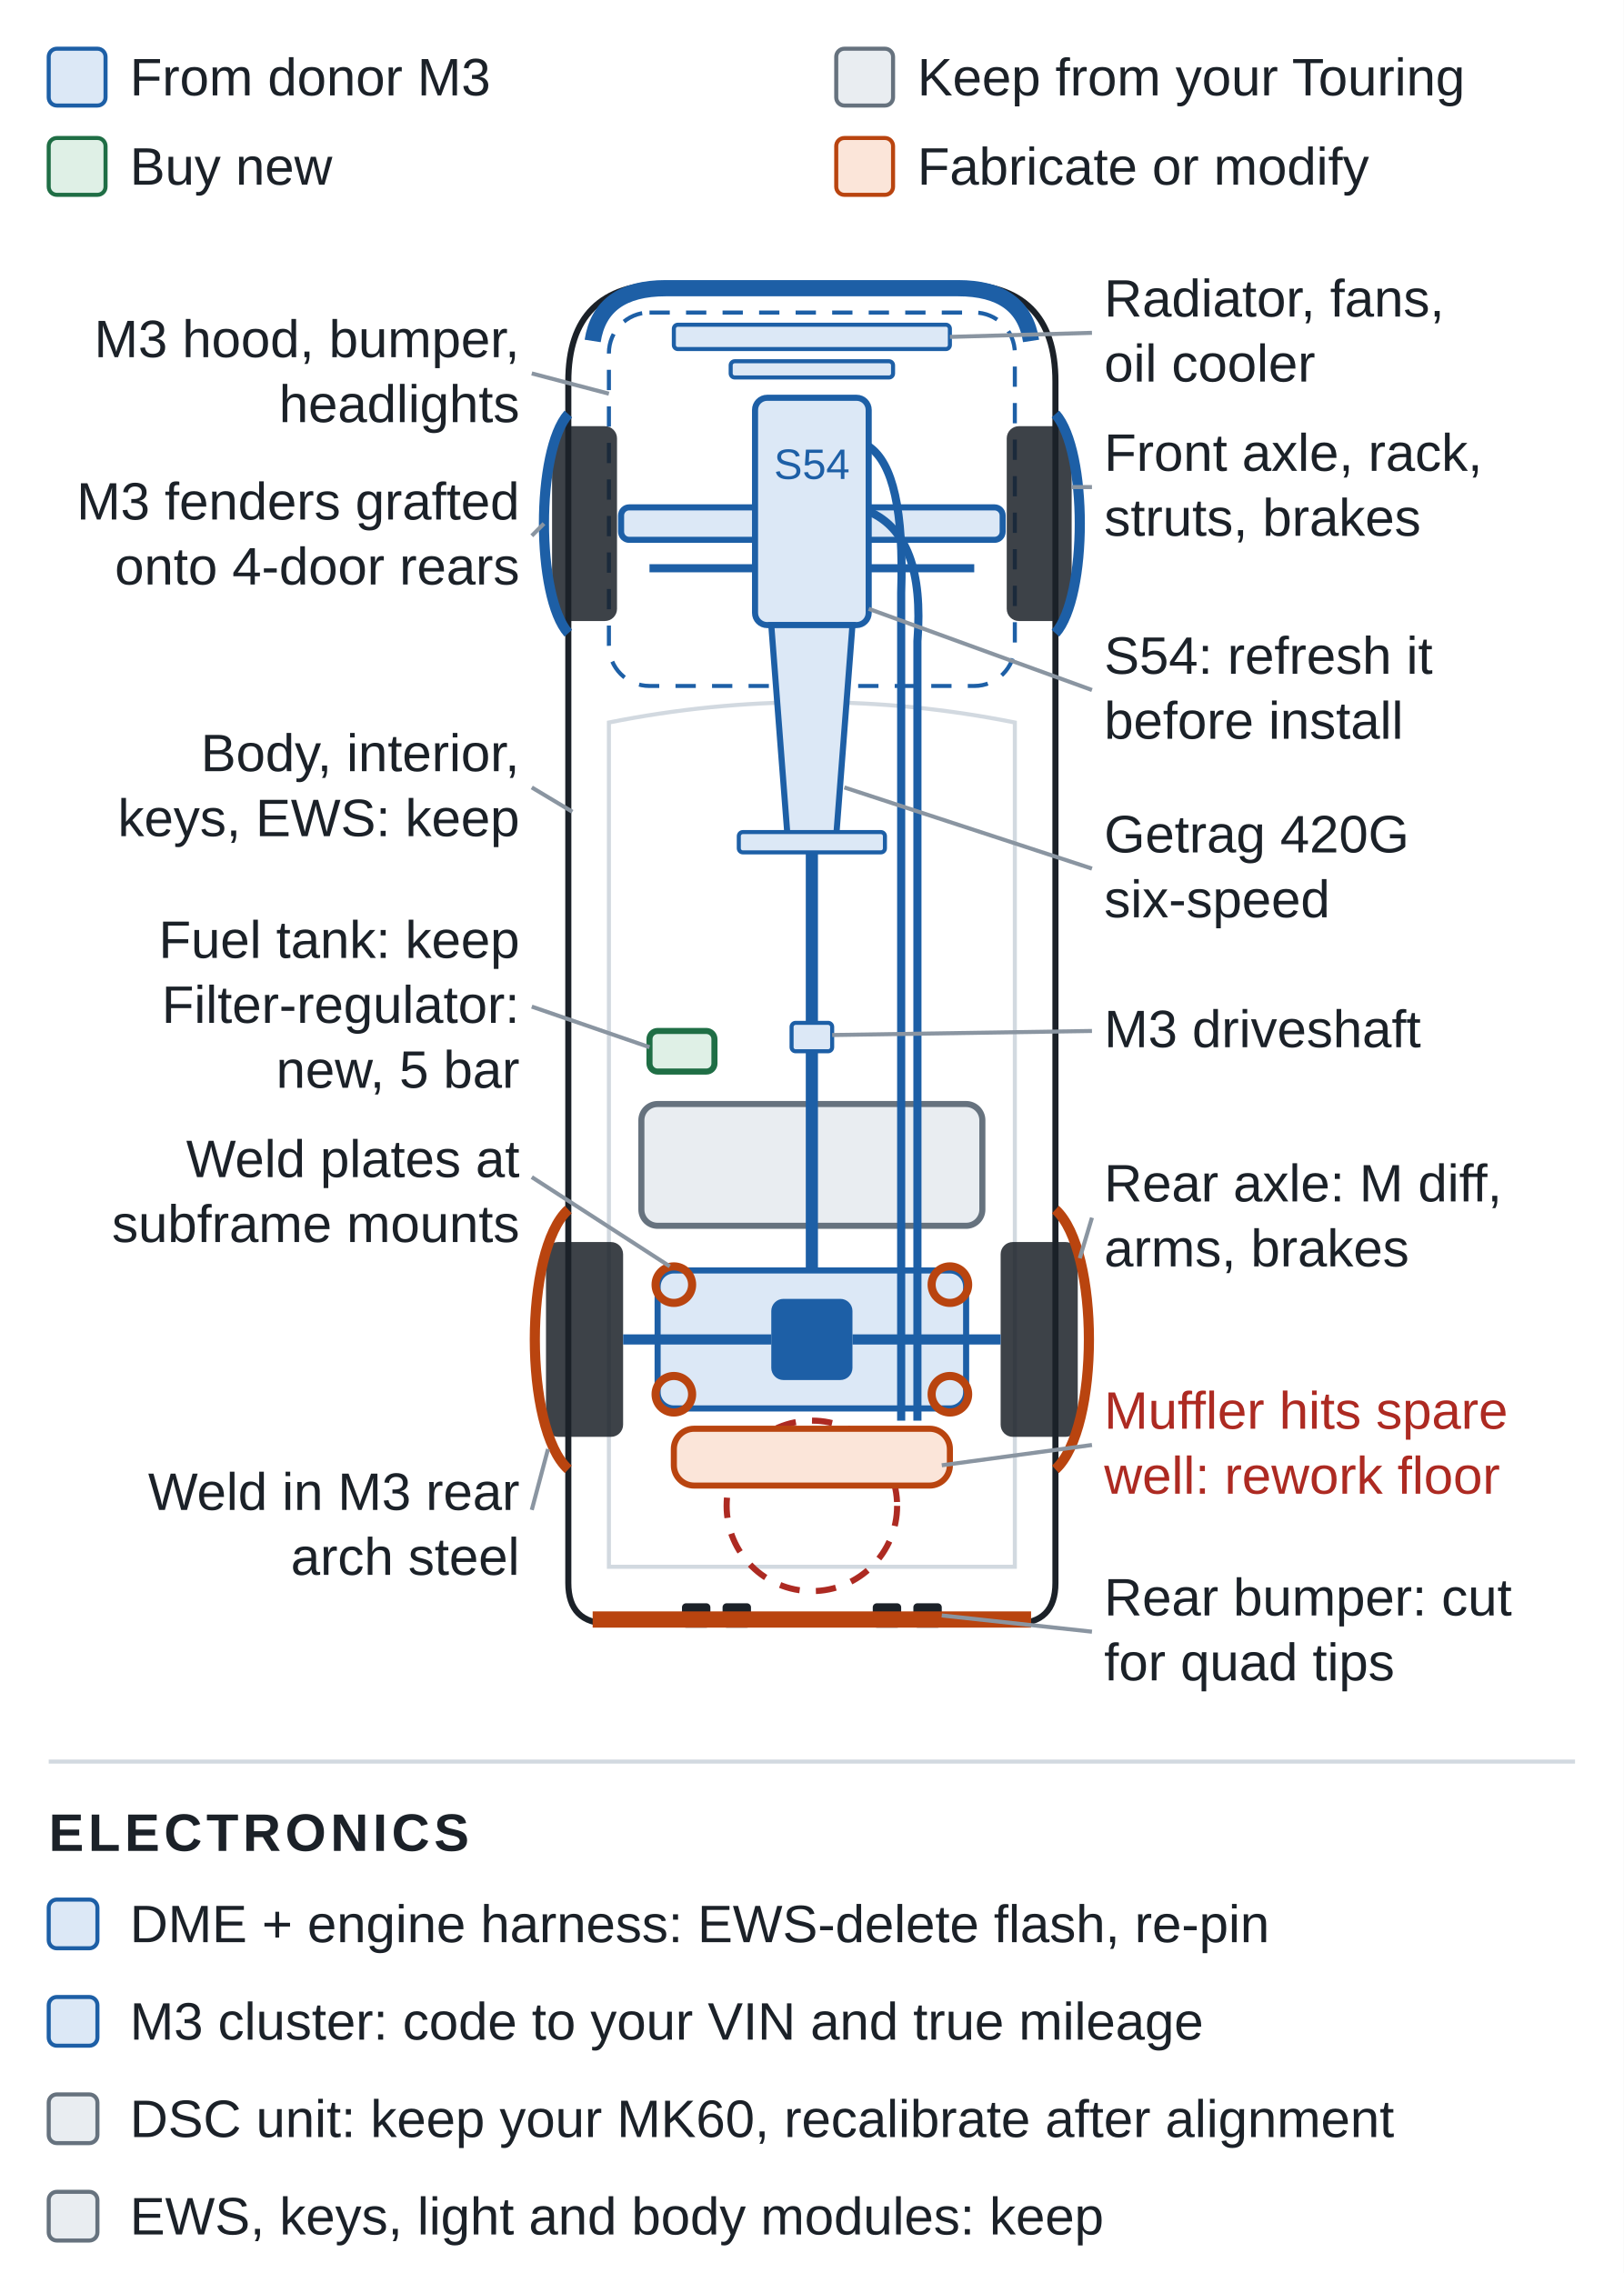
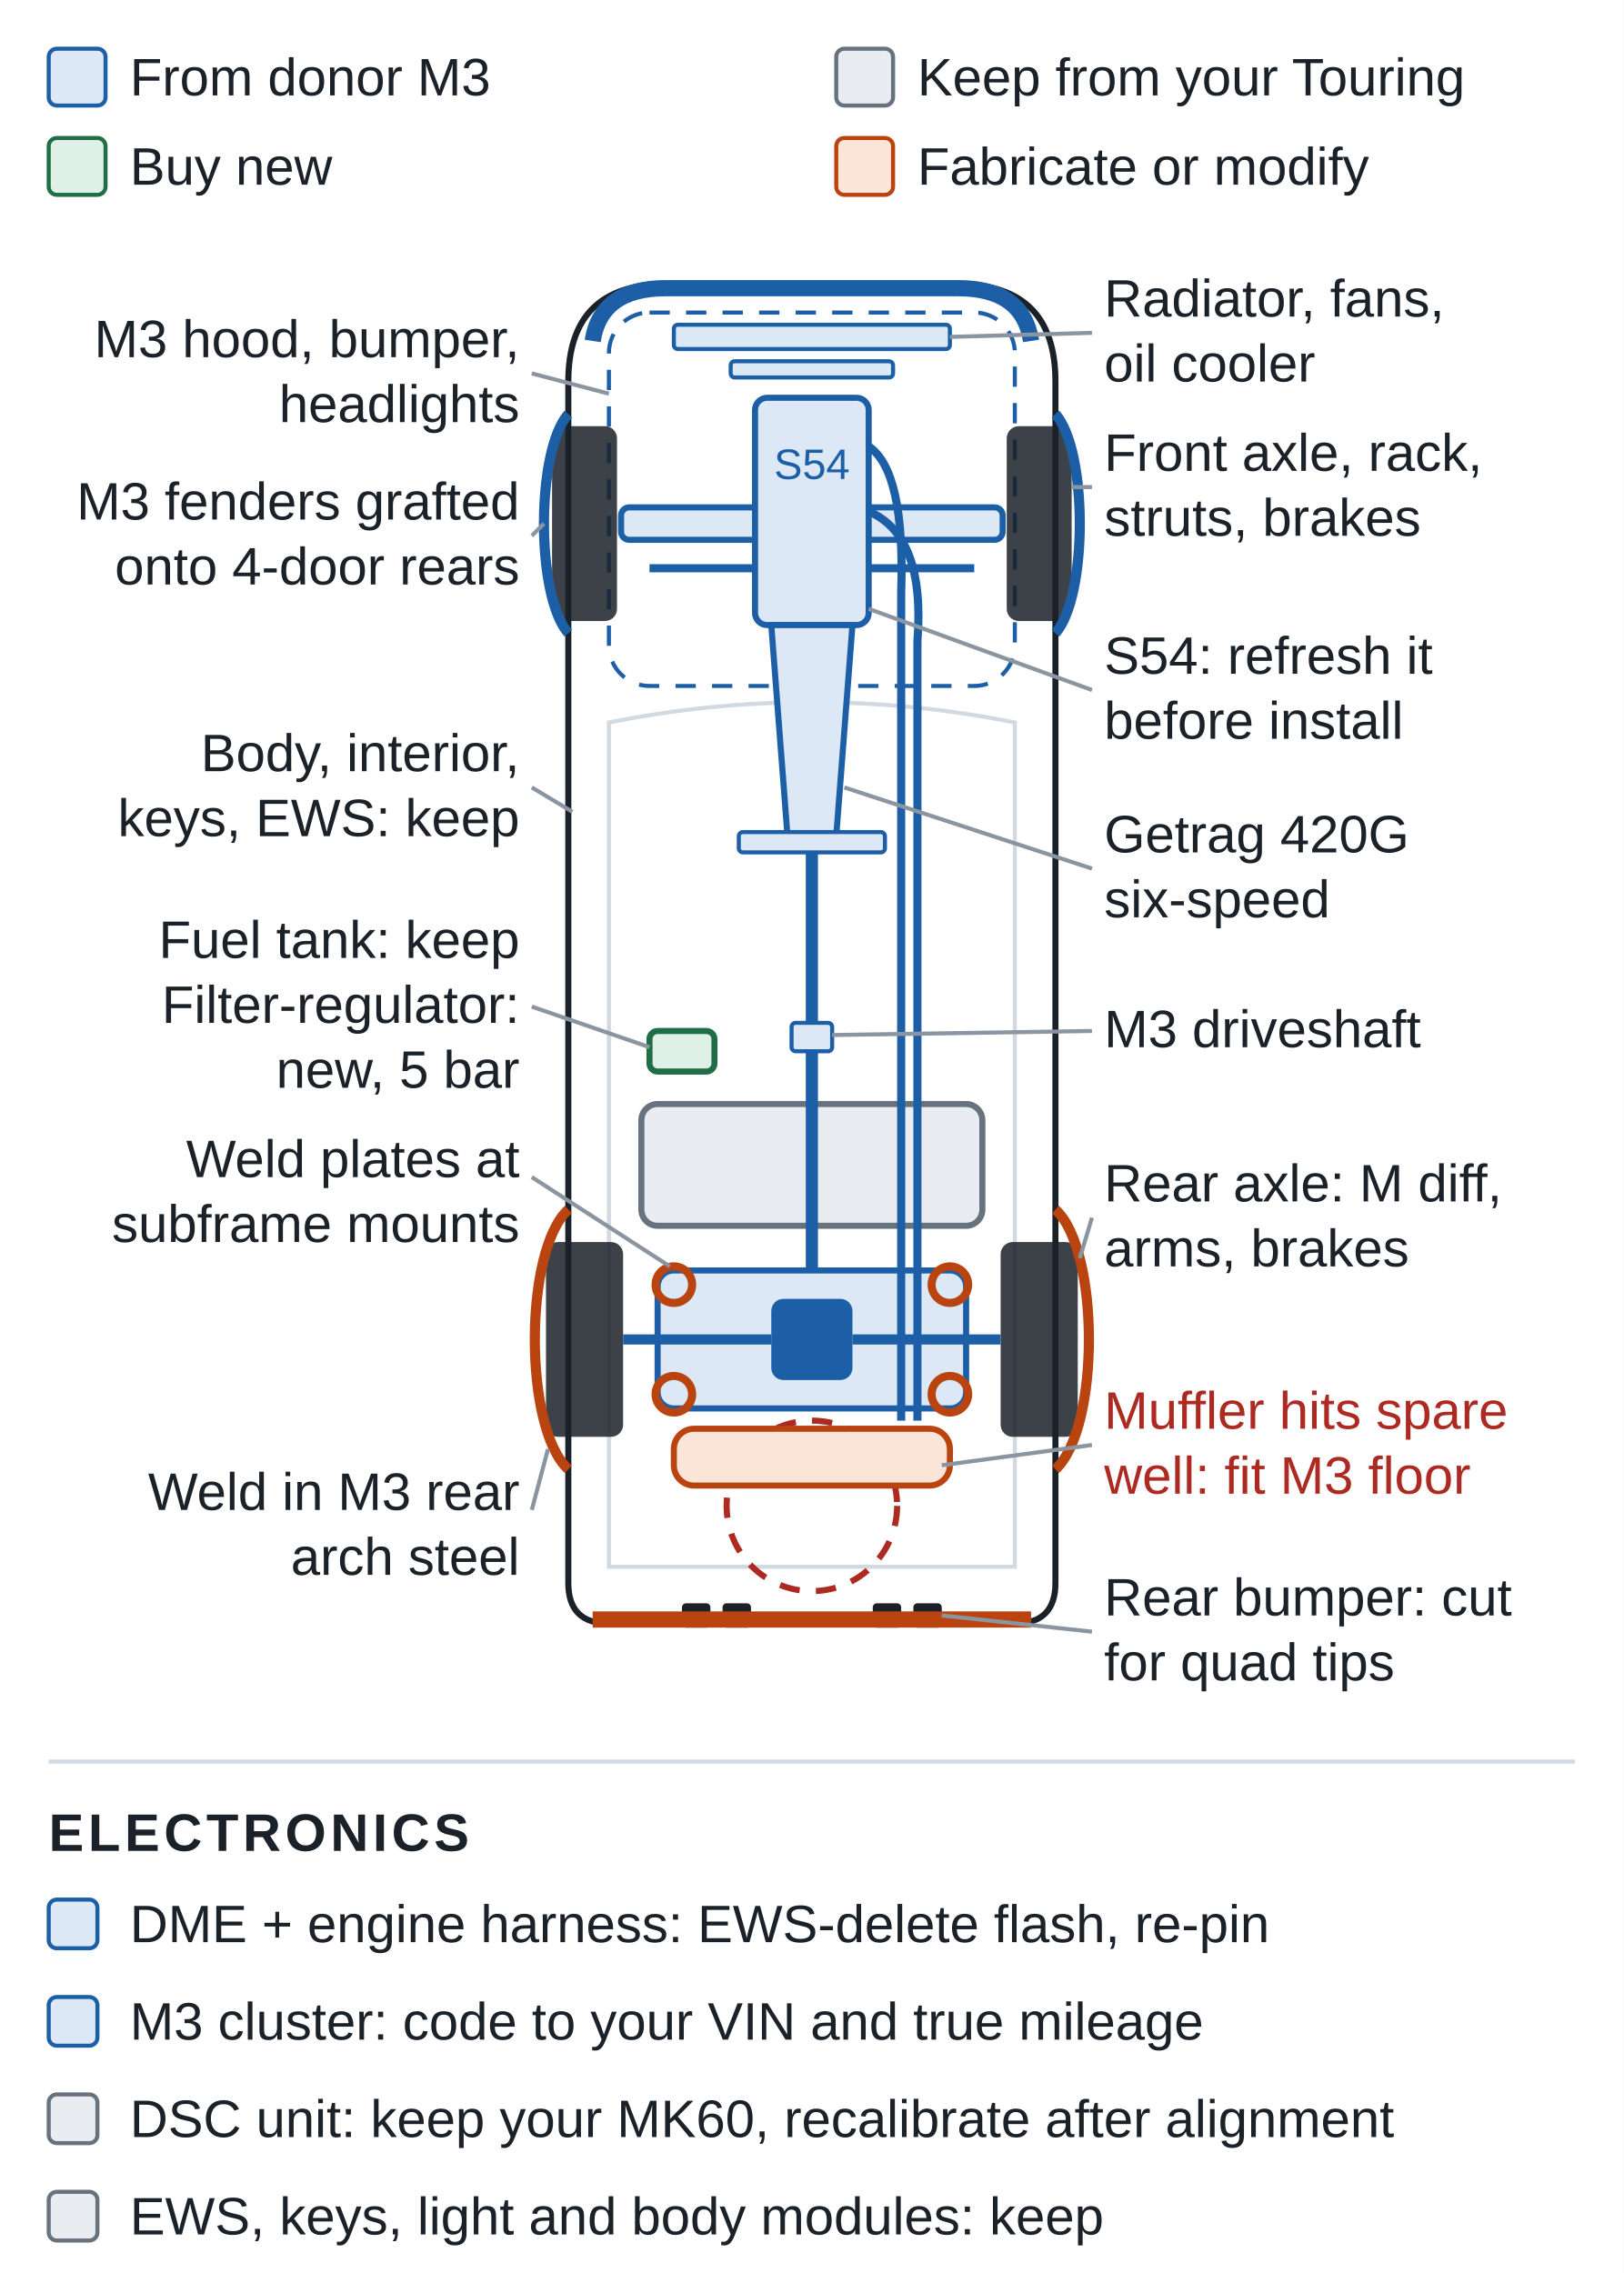
- <svg xmlns="http://www.w3.org/2000/svg" viewBox="0 0 400 560" role="img" aria-label="Top view of the Touring showing part origins: engine, gearbox, both axles, driveshaft, cooling and front panels come from the donor M3; body, interior, fuel tank, immobilizer and DSC unit stay; the fuel filter-regulator is new; rear arches, subframe mounts, floor and rear bumper are fabricated or modified. The M3 rear wheels sit outside the Touring's body line." color="#1b2128">
+ <svg xmlns="http://www.w3.org/2000/svg" viewBox="0 0 400 560" role="img" aria-label="Top view of the Touring showing part origins: engine, gearbox, both axles, driveshaft, cooling and front panels come from the donor M3; body, interior, fuel tank, immobilizer and DSC unit stay; the fuel filter-regulator is new; rear arches, subframe mounts and rear bumper are fabricated or modified, and the spare-wheel well is replaced by a new BMW M3 trunk floor, or the donor M3's floor, so the M3 muffler fits. The M3 rear wheels sit outside the Touring's body line." color="#1b2128">
  <style>
svg{color:#1b2128;font-family:"IBM Plex Sans",Arial,Helvetica,sans-serif}
text{fill:currentColor}
.t{font-size:13px}.t-sm{font-size:11.5px;fill:#55606c}.t-xs{font-size:10.5px;fill:#55606c}
.t-b{font-weight:600}.t-h{font-size:13px;font-weight:700;letter-spacing:.08em}
.t-mono{font-family:"IBM Plex Mono",Menlo,monospace}
.ln{stroke:currentColor;fill:none;stroke-width:1.5}.ln-thin{stroke:#8a95a1;fill:none;stroke-width:1}.ln-faint{stroke:#d2d9e0;fill:none;stroke-width:1}
.dash{stroke-dasharray:5 4}.fill-fg{fill:currentColor}.fill-bg{fill:#fff}
.shape{fill:#fff;stroke:currentColor;stroke-width:1.5}.panel{fill:#eef2f6;stroke:#d2d9e0}
.donor{fill:#dce8f6;stroke:#1d5fa6}.new{fill:#dff0e6;stroke:#1f6e45}.fab{fill:#fbe5d9;stroke:#b9440f}.keep{fill:#e9edf1;stroke:#66727e}
.donor-s{stroke:#1d5fa6;fill:none}.new-s{stroke:#1f6e45;fill:none}.fab-s{stroke:#b9440f;fill:none}.keep-s{stroke:#66727e;fill:none}.crit-s{stroke:#ad2a22;fill:none}
.donor-t{fill:#1d5fa6}.new-t{fill:#1f6e45}.fab-t{fill:#b9440f}.crit-t{fill:#ad2a22}
.donor-f{fill:#1d5fa6}.new-f{fill:#1f6e45}.fab-f{fill:#b9440f}.crit-f{fill:#ad2a22}.keep-f{fill:#66727e}
.warn-f{fill:#fff3cf;stroke:#e0a800}
</style>
  <rect class="bg" x="0" y="0" width="400" height="560" fill="#ffffff" />
  <rect class="donor" x="12" y="12" width="14" height="14" rx="2" />
  <text class="t" x="32" y="23.5">From donor M3</text>
  <rect class="keep" x="206" y="12" width="14" height="14" rx="2" />
  <text class="t" x="226" y="23.5">Keep from your Touring</text>
  <rect class="new" x="12" y="34" width="14" height="14" rx="2" />
  <text class="t" x="32" y="45.5">Buy new</text>
  <rect class="fab" x="206" y="34" width="14" height="14" rx="2" />
  <text class="t" x="226" y="45.5">Fabricate or modify</text>
  <path class="shape" d="M164,70 H236 Q260,70 260,94 V390 Q260,400 250,400 H150 Q140,400 140,390 V94 Q140,70 164,70 Z" />
  <path class="ln-faint" d="M150,178 Q200,168 250,178 V386 H150 Z" />
  <rect class="donor-s dash" x="150" y="77" width="100" height="92" rx="10" />
  <path class="donor-s" d="M146,84 Q148,71 164,71 H236 Q252,71 254,84" stroke-width="4" />
  <rect class="fill-fg" x="136" y="105" width="16" height="48" rx="3" opacity="0.85" />
  <rect class="fill-fg" x="248" y="105" width="16" height="48" rx="3" opacity="0.85" />
  <rect class="fill-fg" x="134.5" y="306" width="19" height="48" rx="3" opacity="0.85" />
  <rect class="fill-fg" x="246.5" y="306" width="19" height="48" rx="3" opacity="0.85" />
  <path class="donor-s" d="M140,102 C132,111 132,147 140,156" stroke-width="2.5" />
  <path class="donor-s" d="M260,102 C268,111 268,147 260,156" stroke-width="2.5" />
  <path class="fab-s" d="M140,298 C129,308 129,352 140,362" stroke-width="2.5" />
  <path class="fab-s" d="M260,298 C271,308 271,352 260,362" stroke-width="2.5" />
  <rect class="donor" x="166" y="80" width="68" height="6" rx="1" />
  <rect class="donor" x="180" y="89" width="40" height="4" rx="1" />
  <rect class="donor" x="153" y="125" width="94" height="8" rx="2" stroke-width="1.5" />
  <line class="donor-s" x1="160" y1="140" x2="240" y2="140" stroke-width="2" />
  <rect class="donor" x="186" y="98" width="28" height="56" rx="3" stroke-width="1.5" />
  <text class="t-xs donor-t" x="200" y="118" text-anchor="middle">S54</text>
  <path class="donor" d="M190,154 H210 L206,206 H194 Z" stroke-width="1.5" />
  <rect class="donor" x="182" y="205" width="36" height="5" rx="1" />
  <rect class="keep" x="158" y="272" width="84" height="30" rx="4" stroke-width="1.5" />
  <rect class="new" x="160" y="254" width="16" height="10" rx="2" stroke-width="1.5" />
  <line class="donor-s" x1="200" y1="210" x2="200" y2="320" stroke-width="3" />
  <rect class="donor" x="195" y="252" width="10" height="7" rx="1" />
  <rect class="donor" x="162" y="313" width="76" height="34" rx="4" stroke-width="1.5" />
  <line class="donor-s" x1="190" y1="330" x2="153.5" y2="330" stroke-width="2.5" />
  <line class="donor-s" x1="210" y1="330" x2="246.5" y2="330" stroke-width="2.5" />
  <rect class="donor-f" x="190" y="320" width="20" height="20" rx="3" />
  <path class="donor-s" d="M214,110 Q223,116 222,146 V350" stroke-width="2" />
  <path class="donor-s" d="M214,126 Q228,132 226,158 V350" stroke-width="2" />
  <circle class="fab-s" cx="166" cy="316.5" r="4.5" stroke-width="2" />
  <circle class="fab-s" cx="234" cy="316.5" r="4.5" stroke-width="2" />
  <circle class="fab-s" cx="166" cy="343.5" r="4.5" stroke-width="2" />
  <circle class="fab-s" cx="234" cy="343.5" r="4.5" stroke-width="2" />
  <circle class="crit-s dash" cx="200" cy="371" r="21" stroke-width="1.5" />
  <rect class="fab" x="166" y="352" width="68" height="14" rx="5" stroke-width="1.5" />
  <rect class="fill-fg" x="168" y="395" width="7" height="6" rx="1" />
  <rect class="fill-fg" x="178" y="395" width="7" height="6" rx="1" />
  <rect class="fill-fg" x="215" y="395" width="7" height="6" rx="1" />
  <rect class="fill-fg" x="225" y="395" width="7" height="6" rx="1" />
  <path class="fab-s" d="M146,399 H254" stroke-width="4" />
  <g class="ln-thin">
    <path d="M131,92 L150,97" />
    <path d="M131,132 L134,129" />
    <path d="M131,194 L141,200" />
    <path d="M131,248 L160,258" />
    <path d="M131,290 L165,312" />
    <path d="M131,372 L135,357" />
  </g>
  <text class="t" x="128" y="88" text-anchor="end">M3 hood, bumper,</text>
  <text class="t" x="128" y="104" text-anchor="end">headlights</text>
  <text class="t" x="128" y="128" text-anchor="end">M3 fenders grafted</text>
  <text class="t" x="128" y="144" text-anchor="end">onto 4-door rears</text>
  <text class="t" x="128" y="190" text-anchor="end">Body, interior,</text>
  <text class="t" x="128" y="206" text-anchor="end">keys, EWS: keep</text>
  <text class="t" x="128" y="236" text-anchor="end">Fuel tank: keep</text>
  <text class="t" x="128" y="252" text-anchor="end">Filter-regulator:</text>
  <text class="t" x="128" y="268" text-anchor="end">new, 5 bar</text>
  <text class="t" x="128" y="290" text-anchor="end">Weld plates at</text>
  <text class="t" x="128" y="306" text-anchor="end">subframe mounts</text>
  <text class="t" x="128" y="372" text-anchor="end">Weld in M3 rear</text>
  <text class="t" x="128" y="388" text-anchor="end">arch steel</text>
  <g class="ln-thin">
    <path d="M269,82 L234,83" />
    <path d="M269,120 L264,120" />
    <path d="M269,170 L214,150" />
    <path d="M269,214 L208,194" />
    <path d="M269,254 L205,255" />
    <path d="M269,300 L266,310" />
    <path d="M269,356 L232,361" />
    <path d="M269,402 L232,398" />
  </g>
  <text class="t" x="272" y="78">Radiator, fans,</text>
  <text class="t" x="272" y="94">oil cooler</text>
  <text class="t" x="272" y="116">Front axle, rack,</text>
  <text class="t" x="272" y="132">struts, brakes</text>
  <text class="t" x="272" y="166">S54: refresh it</text>
  <text class="t" x="272" y="182">before install</text>
  <text class="t" x="272" y="210">Getrag 420G</text>
  <text class="t" x="272" y="226">six-speed</text>
  <text class="t" x="272" y="258">M3 driveshaft</text>
  <text class="t" x="272" y="296">Rear axle: M diff,</text>
  <text class="t" x="272" y="312">arms, brakes</text>
  <text class="t crit-t" x="272" y="352">Muffler hits spare</text>
-   <text class="t crit-t" x="272" y="368">well: rework floor</text>
+   <text class="t crit-t" x="272" y="368">well: fit M3 floor</text>
  <text class="t" x="272" y="398">Rear bumper: cut</text>
  <text class="t" x="272" y="414">for quad tips</text>
  <line class="ln-faint" x1="12" y1="434" x2="388" y2="434" />
  <text class="t-h" x="12" y="456">ELECTRONICS</text>
  <rect class="donor" x="12" y="468" width="12" height="12" rx="2" />
  <text class="t" x="32" y="478.5">DME + engine harness: EWS-delete flash, re-pin</text>
  <rect class="donor" x="12" y="492" width="12" height="12" rx="2" />
  <text class="t" x="32" y="502.5">M3 cluster: code to your VIN and true mileage</text>
  <rect class="keep" x="12" y="516" width="12" height="12" rx="2" />
  <text class="t" x="32" y="526.5">DSC unit: keep your MK60, recalibrate after alignment</text>
  <rect class="keep" x="12" y="540" width="12" height="12" rx="2" />
  <text class="t" x="32" y="550.5">EWS, keys, light and body modules: keep</text>
</svg>
